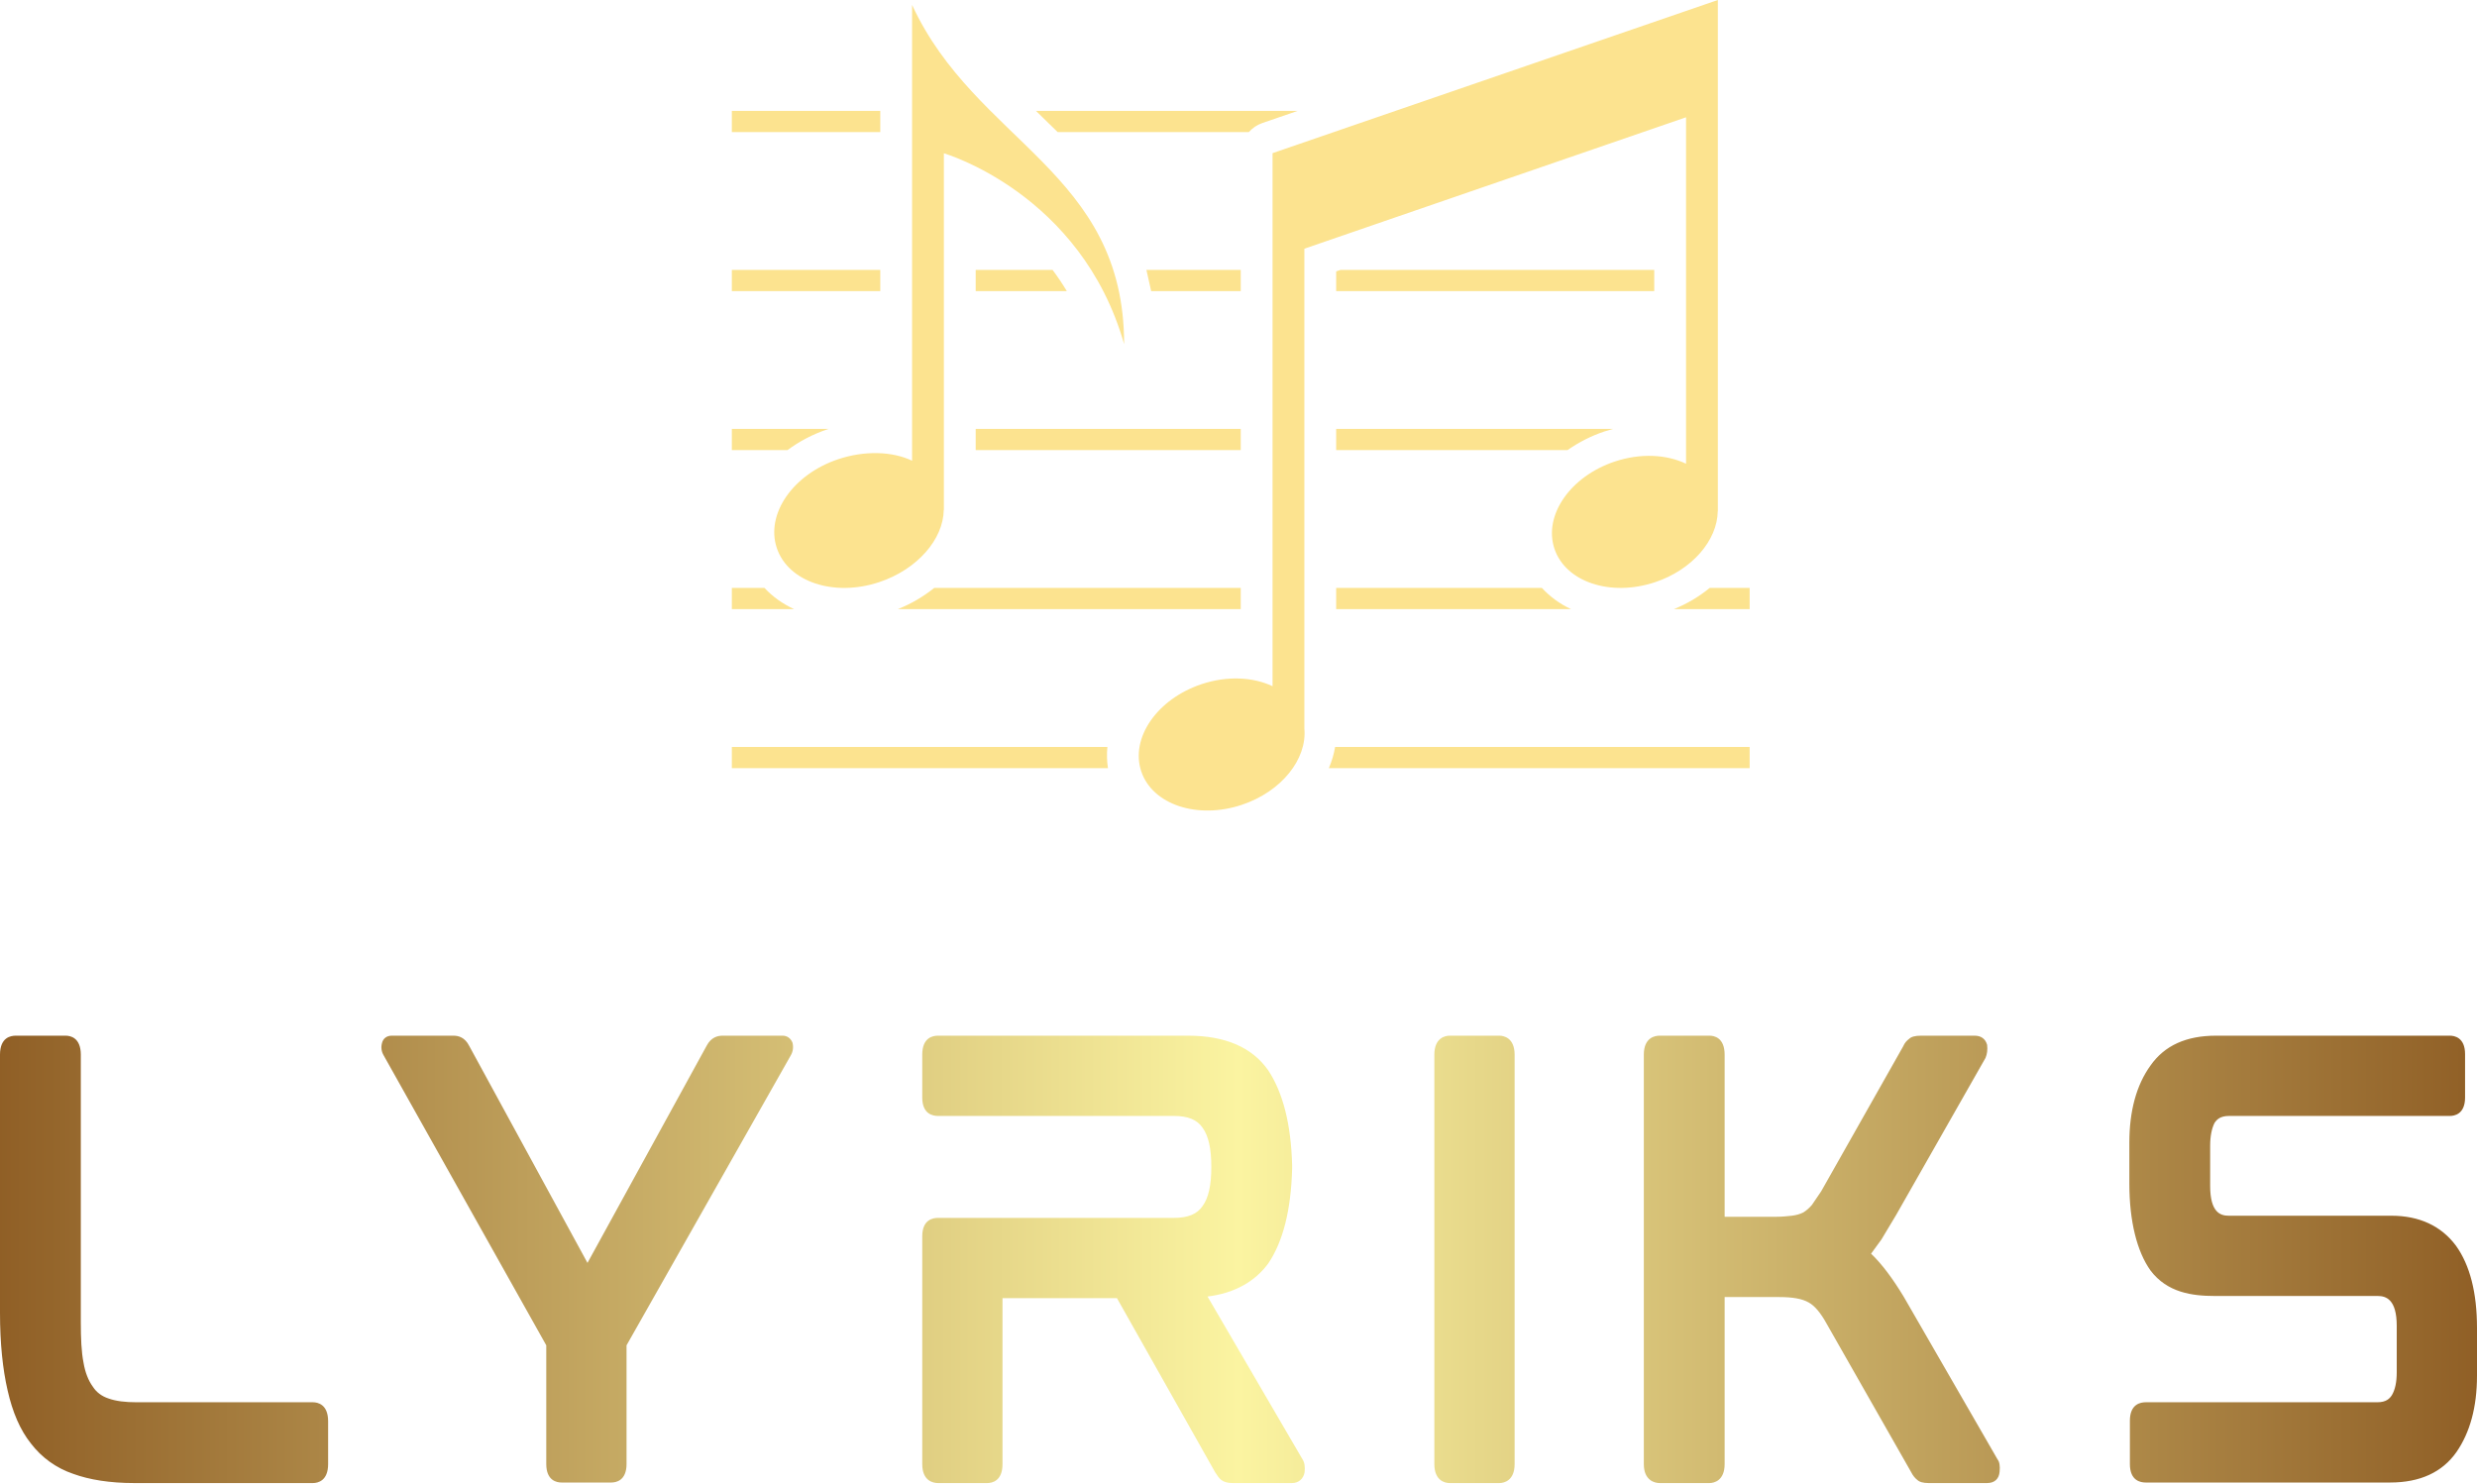
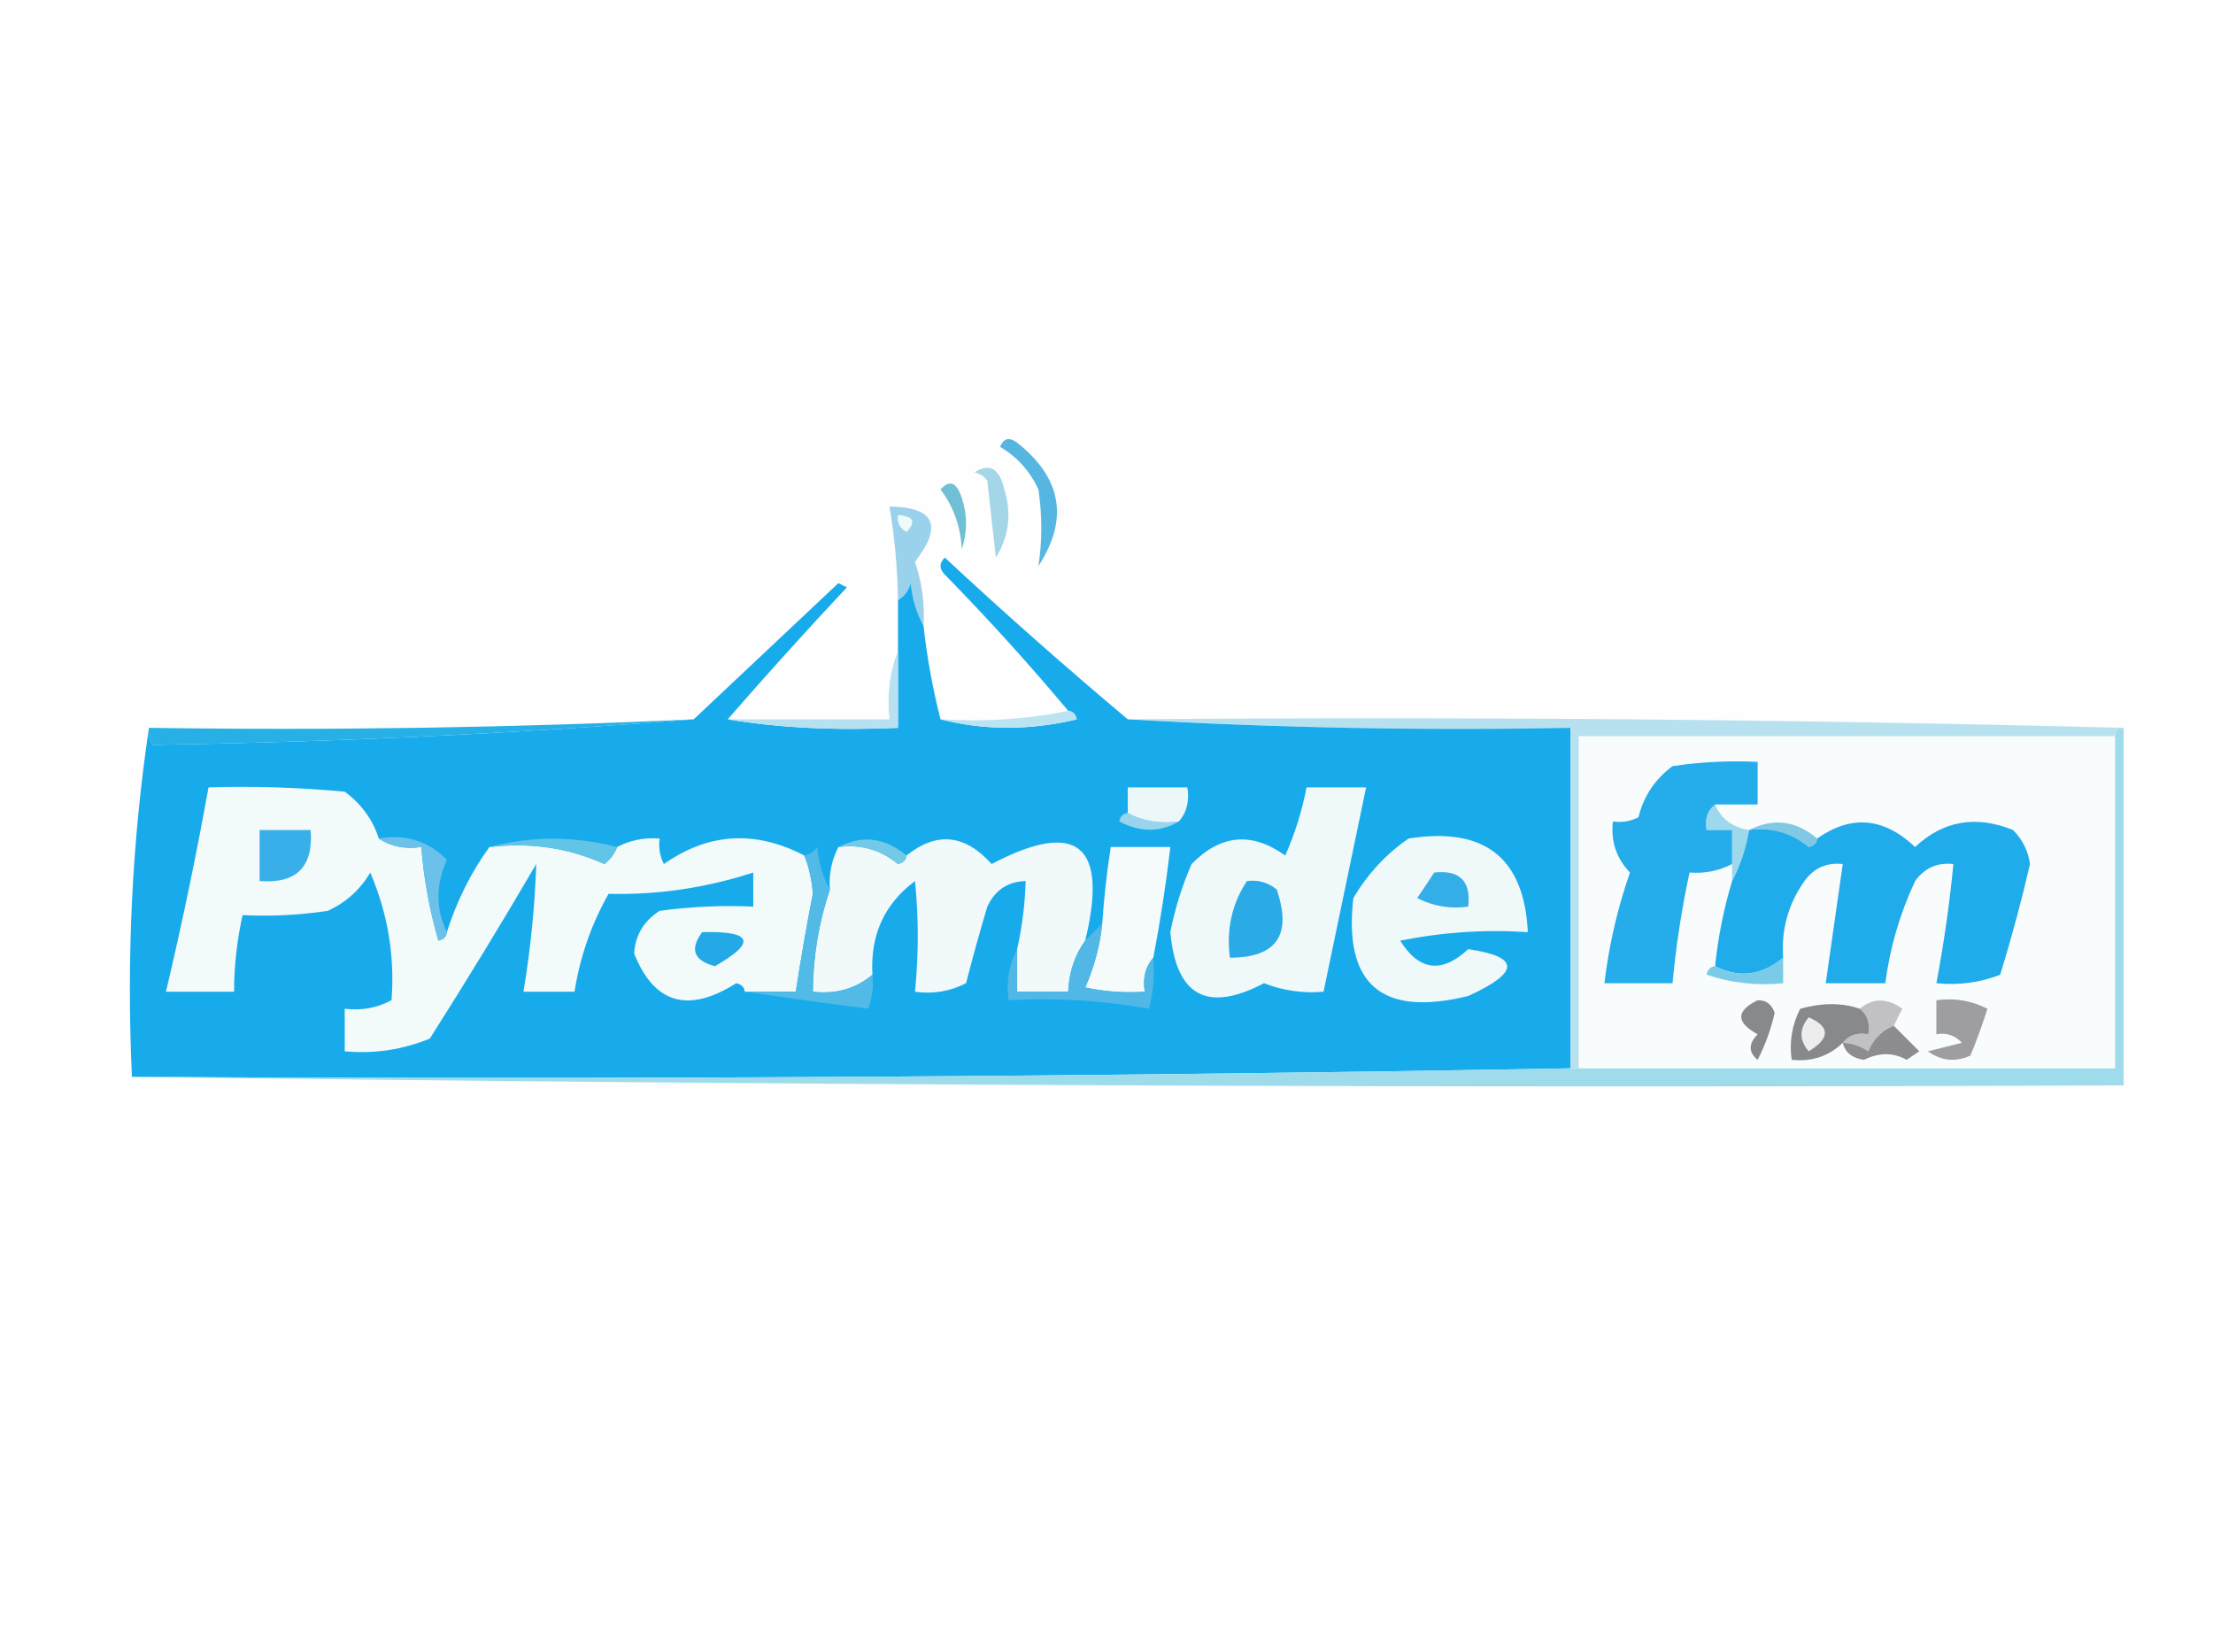
- <svg xmlns="http://www.w3.org/2000/svg" width="220" height="131.741">
-   <defs>
-     <linearGradient id="A">
-       <stop stop-color="#8f5e25" offset="0" />
-       <stop stop-color="#fbf4a1" offset=".5" />
-       <stop stop-color="#8f5e25" offset="1" />
-     </linearGradient>
-   </defs>
-   <path d="M95 8.539L53 22.986V73.27c-1.832-.864-4.27-1.001-6.694-.193-4.192 1.397-6.74 5.078-5.692 8.222s5.295 4.559 9.487 3.162c3.742-1.247 6.166-4.314 5.899-7.195V32l36-12.397v32.681c-1.835-.876-4.286-1.019-6.722-.207-4.192 1.397-6.74 5.078-5.692 8.222s5.295 4.559 9.487 3.162c3.525-1.175 5.878-3.965 5.918-6.692H95V8.539zM19 9v43c-1.869-.892-4.481-.971-6.963-.143-4.269 1.423-6.865 5.172-5.798 8.374s5.393 4.644 9.663 3.221c3.59-1.197 6.047-4.038 6.087-6.816H22V23s12.926 3.741 17 18c0-16.296-14-19-20-32zm18.423 70H2v2h35.476a7.75 7.75 0 0 1-.053-2zM98 81v-2H58.9a8.66 8.66 0 0 1-.591 2H98zM5.078 64H2v2h5.87c-1.081-.501-2.028-1.176-2.792-2zM98 66v-2h-3.769c-.978.804-2.112 1.487-3.377 2H98zm-19.599-2H59v2h22.155a8.74 8.74 0 0 1-2.754-2zM21.09 64a13.4 13.4 0 0 1-3.433 2H50v-2H21.09zM25 49h25v2H25zm-13.875 0H2v2h5.25c1.106-.825 2.395-1.508 3.839-1.99.012-.004.024-.006.036-.01zM59 51h21.822a13.5 13.5 0 0 1 3.507-1.769l.796-.231H59v2zM32.25 34H25v2h8.595c-.427-.712-.877-1.378-1.345-2zM2 34h14v2H2zm57 2h30v-2H59.406l-.406.14zm-17.449 0H50v-2h-8.898l.449 2zm-8.817-15h18.028a2.99 2.99 0 0 1 1.263-.851L55.366 19h-24.68l2.048 2zM2 19h14v2H2z" transform="matrix(.941663 0 0 .941663 63.11667 -8.040863)" fill="#fce38f" />
-   <path d="M26.28 34.08c.36 0 1.12.16 1.12 1.4v3.16c0 1.24-.76 1.4-1.12 1.4h-13.2c-1.76 0-3.28-.24-4.48-.68a6.55 6.55 0 0 1-3.12-2.24c-.8-1-1.36-2.32-1.72-3.92-.36-1.56-.56-3.48-.56-5.72V8.44c0-1.28.8-1.4 1.16-1.4h3.68c.32 0 1.12.12 1.12 1.4v19.72c0 1.2.04 2.2.2 3 .12.72.36 1.32.68 1.76.28.44.68.72 1.16.88.56.2 1.24.28 2.08.28h13zM60.929 7.04c.32 0 .6.2.72.52.08.32.04.64-.12.92l-12.12 21.4v8.76c0 1.24-.8 1.36-1.12 1.36h-3.68c-.32 0-1.12-.12-1.12-1.36v-8.76l-12-21.4a1.15 1.15 0 0 1-.12-.88c.08-.36.36-.56.72-.56h4.56c.36 0 .84.12 1.16.76l8.72 16 8.8-16.04c.32-.6.8-.72 1.16-.72h4.44zm38.329 31.24c.16.24.2.56.16.96-.08.48-.44.8-.92.8h-4.4c-.36 0-.64-.08-.84-.24-.16-.12-.28-.32-.44-.56l-7.24-12.84h-8.44v12.24c0 1.24-.76 1.4-1.12 1.4h-3.64c-.36 0-1.16-.16-1.16-1.4v-16.8c0-1.24.8-1.36 1.16-1.36h17.4c1.04 0 1.72-.28 2.12-.88.44-.6.64-1.56.64-2.88s-.2-2.28-.64-2.88c-.4-.6-1.08-.88-2.12-.88h-17.4c-.36 0-1.16-.12-1.16-1.36V8.44c0-1.28.8-1.4 1.16-1.4h18.44c2.72 0 4.72.84 5.92 2.56 1.08 1.64 1.68 3.96 1.76 7v.24c-.08 3.08-.68 5.4-1.76 7-1 1.36-2.52 2.2-4.48 2.44zm14.529-31.24c.32 0 1.12.16 1.12 1.4v30.2c0 1.24-.8 1.4-1.12 1.4h-3.68c-.32 0-1.12-.16-1.12-1.4V8.44c0-1.24.8-1.4 1.12-1.4h3.68zm29.809 19.24l6.92 12c.16.2.2.52.16.92-.04.52-.36.84-.92.84h-4.32c-.4 0-.68-.08-.84-.24-.16-.12-.32-.32-.44-.56l-6.24-10.96c-.44-.8-.88-1.32-1.32-1.56-.48-.28-1.2-.4-2.16-.4h-4.04v12.32c0 1.24-.8 1.4-1.12 1.4h-3.68c-.32 0-1.16-.16-1.16-1.4V8.44c0-1.28.84-1.4 1.16-1.4h3.68c.32 0 1.12.12 1.12 1.4V20.4h3.68c.52 0 .96-.04 1.28-.08s.6-.12.84-.24c.2-.12.44-.32.64-.56l.68-1 6.04-10.68c.12-.28.28-.44.44-.56.16-.16.44-.24.88-.24h3.96c.48 0 .8.24.92.68.04.36 0 .68-.12.96l-6.6 11.6-1.08 1.8-.76 1.04c.8.76 1.6 1.84 2.4 3.16zm35.969-5.96c2.08 0 3.68.76 4.76 2.2 1.04 1.44 1.56 3.48 1.56 6.08v3.52c0 2.32-.52 4.2-1.52 5.64-1.04 1.48-2.68 2.24-4.88 2.24h-18.04c-.36 0-1.16-.12-1.16-1.36v-3.2c0-1.24.8-1.36 1.16-1.36h17.08c.68 0 .92-.28 1.08-.52.24-.4.36-.96.36-1.68v-3.44c0-1.96-.8-2.2-1.4-2.2h-12c-1.68 0-3.52-.24-4.76-1.88-1-1.4-1.56-3.64-1.56-6.4v-3.04c0-2.32.52-4.24 1.56-5.68 1.04-1.48 2.64-2.2 4.84-2.2h17.24c.32 0 1.12.12 1.12 1.36v3.2c0 1.24-.8 1.36-1.12 1.36h-16.28c-.68 0-.92.28-1.08.52-.2.4-.32.96-.32 1.68v2.96c0 1.96.76 2.2 1.36 2.2h12z" transform="matrix(1.204259 0 0 1.204259 -3.853629 83.52203)" fill="url(#A)" />
+ <svg xmlns="http://www.w3.org/2000/svg" version="1.1" width="260px" height="194px" style="shape-rendering:geometricPrecision; text-rendering:geometricPrecision; image-rendering:optimizeQuality; fill-rule:evenodd; clip-rule:evenodd">
+   <g>
+     <path style="opacity:1" fill="#fefefe" d="M -0.5,-0.5 C 86.167,-0.5 172.833,-0.5 259.5,-0.5C 259.5,64.167 259.5,128.833 259.5,193.5C 172.833,193.5 86.167,193.5 -0.5,193.5C -0.5,128.833 -0.5,64.167 -0.5,-0.5 Z" />
+   </g>
+   <g>
+     <path style="opacity:1" fill="#55b7e1" d="M 117.5,52.5 C 117.897,51.475 118.563,51.308 119.5,52C 124.752,56.156 125.585,60.989 122,66.5C 122.456,63.572 122.456,60.572 122,57.5C 121.004,55.34 119.504,53.673 117.5,52.5 Z" />
+   </g>
+   <g>
+     <path style="opacity:1" fill="#6fc0d6" d="M 110.5,57.5 C 111.566,56.308 112.399,56.641 113,58.5C 113.667,60.5 113.667,62.5 113,64.5C 112.844,61.809 112.011,59.476 110.5,57.5 Z" />
+   </g>
+   <g>
+     <path style="opacity:1" fill="#a4d6e7" d="M 114.5,55.5 C 116.267,54.35 117.433,55.017 118,57.5C 118.874,60.379 118.54,63.045 117,65.5C 116.667,62.5 116.333,59.5 116,56.5C 115.617,55.944 115.117,55.611 114.5,55.5 Z" />
+   </g>
+   <g>
+     <path style="opacity:1" fill="#9bd2eb" d="M 108.5,73.5 C 107.698,72.048 107.198,70.382 107,68.5C 106.722,69.416 106.222,70.082 105.5,70.5C 105.448,66.802 105.114,63.135 104.5,59.5C 109.806,59.574 110.806,61.74 107.5,66C 108.322,68.434 108.656,70.934 108.5,73.5 Z" />
+   </g>
+   <g>
+     <path style="opacity:1" fill="#effafa" d="M 105.5,60.5 C 107.337,60.639 107.67,61.306 106.5,62.5C 105.702,62.043 105.369,61.376 105.5,60.5 Z" />
+   </g>
+   <g>
+     <path style="opacity:1" fill="#b7e1ee" d="M 132.5,84.5 C 171.67,84.168 210.67,84.501 249.5,85.5C 248.833,85.5 248.5,85.833 248.5,86.5C 227.5,86.5 206.5,86.5 185.5,86.5C 185.5,99.5 185.5,112.5 185.5,125.5C 185.167,125.5 184.833,125.5 184.5,125.5C 184.5,112.167 184.5,98.833 184.5,85.5C 166.992,85.83 149.659,85.497 132.5,84.5 Z" />
+   </g>
+   <g>
+     <path style="opacity:1" fill="#26b0e5" d="M 81.5,84.5 C 60.618,86.172 39.451,87.172 18,87.5C 17.536,86.906 17.369,86.239 17.5,85.5C 38.909,85.822 60.242,85.488 81.5,84.5 Z" />
+   </g>
+   <g>
+     <path style="opacity:1" fill="#f9fcfc" d="M 248.5,86.5 C 248.5,99.5 248.5,112.5 248.5,125.5C 227.5,125.5 206.5,125.5 185.5,125.5C 185.5,112.5 185.5,99.5 185.5,86.5C 206.5,86.5 227.5,86.5 248.5,86.5 Z" />
+   </g>
+   <g>
+     <path style="opacity:1" fill="#9ed8ed" d="M 201.5,94.5 C 202.211,96.201 203.545,97.201 205.5,97.5C 205.125,99.698 204.458,101.698 203.5,103.5C 203.5,102.833 203.5,102.167 203.5,101.5C 203.5,100.167 203.5,98.833 203.5,97.5C 202.5,97.5 201.5,97.5 200.5,97.5C 200.263,96.209 200.596,95.209 201.5,94.5 Z" />
+   </g>
+   <g>
+     <path style="opacity:1" fill="#25aceb" d="M 201.5,94.5 C 200.596,95.209 200.263,96.209 200.5,97.5C 201.5,97.5 202.5,97.5 203.5,97.5C 203.5,98.833 203.5,100.167 203.5,101.5C 201.958,102.301 200.292,102.634 198.5,102.5C 197.575,106.79 196.909,111.124 196.5,115.5C 193.833,115.5 191.167,115.5 188.5,115.5C 189.026,111.064 190.026,106.731 191.5,102.5C 189.896,100.821 189.229,98.821 189.5,96.5C 190.552,96.65 191.552,96.483 192.5,96C 193.104,93.532 194.438,91.532 196.5,90C 199.817,89.502 203.15,89.335 206.5,89.5C 206.5,91.167 206.5,92.833 206.5,94.5C 204.833,94.5 203.167,94.5 201.5,94.5 Z" />
+   </g>
+   <g>
+     <path style="opacity:1" fill="#80c8e3" d="M 205.5,97.5 C 208.33,96.063 210.997,96.396 213.5,98.5C 213.44,99.043 213.107,99.376 212.5,99.5C 210.477,97.827 208.144,97.16 205.5,97.5 Z" />
+   </g>
+   <g>
+     <path style="opacity:1" fill="#20abeb" d="M 209.5,112.5 C 206.997,114.604 204.33,114.937 201.5,113.5C 201.851,110.097 202.518,106.763 203.5,103.5C 204.458,101.698 205.125,99.698 205.5,97.5C 208.144,97.16 210.477,97.827 212.5,99.5C 213.107,99.376 213.44,99.043 213.5,98.5C 217.488,95.685 221.321,96.018 225,99.5C 228.301,96.405 232.134,95.738 236.5,97.5C 237.611,98.611 238.278,99.945 238.5,101.5C 237.489,105.877 236.322,110.21 235,114.5C 232.619,115.435 230.119,115.768 227.5,115.5C 228.376,110.868 229.043,106.201 229.5,101.5C 227.61,101.297 226.11,101.963 225,103.5C 223.21,107.327 222.044,111.327 221.5,115.5C 219.167,115.5 216.833,115.5 214.5,115.5C 215.167,110.833 215.833,106.167 216.5,101.5C 214.61,101.297 213.11,101.963 212,103.5C 210.092,106.206 209.259,109.206 209.5,112.5 Z" />
+   </g>
+   <g>
+     <path style="opacity:1" fill="#18abec" d="M 132.5,84.5 C 149.659,85.497 166.992,85.83 184.5,85.5C 184.5,98.833 184.5,112.167 184.5,125.5C 128.336,126.499 72.002,126.832 15.5,126.5C 14.851,112.459 15.518,98.792 17.5,85.5C 17.369,86.239 17.536,86.906 18,87.5C 39.451,87.172 60.618,86.172 81.5,84.5C 87.12,79.216 92.787,73.883 98.5,68.5C 98.833,68.667 99.167,68.833 99.5,69C 94.709,74.104 90.042,79.271 85.5,84.5C 91.408,85.499 98.075,85.833 105.5,85.5C 105.5,82.5 105.5,79.5 105.5,76.5C 105.5,74.5 105.5,72.5 105.5,70.5C 106.222,70.082 106.722,69.416 107,68.5C 107.198,70.382 107.698,72.048 108.5,73.5C 108.911,77.222 109.578,80.888 110.5,84.5C 115.68,85.815 121.014,85.815 126.5,84.5C 126.376,83.893 126.043,83.56 125.5,83.5C 120.908,78.01 116.074,72.676 111,67.5C 110.333,66.833 110.333,66.167 111,65.5C 118.038,72.042 125.205,78.375 132.5,84.5 Z" />
+   </g>
+   <g>
+     <path style="opacity:1" fill="#f5fbfb" d="M 135.5,112.5 C 134.566,113.568 134.232,114.901 134.5,116.5C 132.143,116.663 129.81,116.497 127.5,116C 128.554,113.618 129.221,111.118 129.5,108.5C 129.704,105.482 130.037,102.482 130.5,99.5C 132.833,99.5 135.167,99.5 137.5,99.5C 136.993,103.86 136.327,108.193 135.5,112.5 Z" />
+   </g>
+   <g>
+     <path style="opacity:1" fill="#f3fafa" d="M 44.5,98.5 C 45.919,99.451 47.585,99.784 49.5,99.5C 49.795,103.228 50.461,106.895 51.5,110.5C 52.107,110.376 52.44,110.043 52.5,109.5C 53.675,105.817 55.341,102.484 57.5,99.5C 62.322,98.935 66.822,99.601 71,101.5C 71.717,100.956 72.217,100.289 72.5,99.5C 74.042,98.699 75.709,98.366 77.5,98.5C 77.35,99.552 77.517,100.552 78,101.5C 83.231,97.831 88.731,97.497 94.5,100.5C 95.061,101.908 95.395,103.408 95.5,105C 94.75,108.83 94.083,112.663 93.5,116.5C 91.5,116.5 89.5,116.5 87.5,116.5C 87.44,115.957 87.107,115.624 86.5,115.5C 80.847,119.077 76.847,117.911 74.5,112C 74.643,109.849 75.643,108.182 77.5,107C 81.152,106.501 84.818,106.335 88.5,106.5C 88.5,105.167 88.5,103.833 88.5,102.5C 82.883,104.314 77.217,105.148 71.5,105C 69.47,108.589 68.137,112.422 67.5,116.5C 65.5,116.5 63.5,116.5 61.5,116.5C 62.336,111.496 62.836,106.496 63,101.5C 58.959,108.417 54.792,115.25 50.5,122C 47.312,123.316 43.978,123.816 40.5,123.5C 40.5,121.833 40.5,120.167 40.5,118.5C 42.467,118.739 44.3,118.406 46,117.5C 46.397,112.315 45.564,107.315 43.5,102.5C 42.307,104.527 40.64,106.027 38.5,107C 35.183,107.498 31.85,107.665 28.5,107.5C 27.841,110.455 27.508,113.455 27.5,116.5C 24.833,116.5 22.167,116.5 19.5,116.5C 21.381,108.545 23.048,100.545 24.5,92.5C 29.844,92.334 35.177,92.501 40.5,93C 42.464,94.451 43.797,96.284 44.5,98.5 Z" />
+   </g>
+   <g>
+     <path style="opacity:1" fill="#6cc1ea" d="M 44.5,98.5 C 47.665,97.963 50.331,98.797 52.5,101C 51.183,103.937 51.183,106.77 52.5,109.5C 52.44,110.043 52.107,110.376 51.5,110.5C 50.461,106.895 49.795,103.228 49.5,99.5C 47.585,99.784 45.919,99.451 44.5,98.5 Z" />
+   </g>
+   <g>
+     <path style="opacity:1" fill="#eff9fa" d="M 165.5,98.5 C 174.41,97.096 179.076,100.763 179.5,109.5C 174.456,109.173 169.456,109.506 164.5,110.5C 166.729,114.055 169.396,114.388 172.5,111.5C 178.592,112.391 178.592,114.224 172.5,117C 162.343,119.5 157.843,115.666 159,105.5C 160.694,102.642 162.861,100.309 165.5,98.5 Z" />
+   </g>
+   <g>
+     <path style="opacity:1" fill="#34aee7" d="M 168.5,102.5 C 171.5,102.167 172.833,103.5 172.5,106.5C 170.396,106.799 168.396,106.466 166.5,105.5C 167.193,104.482 167.859,103.482 168.5,102.5 Z" />
+   </g>
+   <g>
+     <path style="opacity:1" fill="#f0f9fa" d="M 153.5,92.5 C 155.833,92.5 158.167,92.5 160.5,92.5C 158.833,100.5 157.167,108.5 155.5,116.5C 153.08,116.708 150.747,116.374 148.5,115.5C 141.836,119.001 138.17,117.001 137.5,109.5C 138.039,106.752 138.872,104.085 140,101.5C 143.397,98.019 147.064,97.686 151,100.5C 152.144,97.92 152.978,95.253 153.5,92.5 Z" />
+   </g>
+   <g>
+     <path style="opacity:1" fill="#f1f9fa" d="M 127.5,110.5 C 126.262,112.214 125.595,114.214 125.5,116.5C 123.5,116.5 121.5,116.5 119.5,116.5C 119.5,114.833 119.5,113.167 119.5,111.5C 120.092,108.873 120.425,106.206 120.5,103.5C 118.408,103.561 116.908,104.561 116,106.5C 115.103,109.49 114.269,112.49 113.5,115.5C 111.604,116.466 109.604,116.799 107.5,116.5C 107.936,112.089 107.936,107.756 107.5,103.5C 103.897,106.188 102.23,109.855 102.5,114.5C 100.544,116.148 98.211,116.815 95.5,116.5C 95.529,112.36 96.196,108.36 97.5,104.5C 97.366,102.708 97.699,101.042 98.5,99.5C 101.144,99.16 103.477,99.827 105.5,101.5C 106.107,101.376 106.44,101.043 106.5,100.5C 110.036,97.666 113.369,97.999 116.5,101.5C 126.566,96.22 130.233,99.22 127.5,110.5 Z" />
+   </g>
+   <g>
+     <path style="opacity:1" fill="#73cae7" d="M 98.5,99.5 C 101.33,98.063 103.997,98.396 106.5,100.5C 106.44,101.043 106.107,101.376 105.5,101.5C 103.477,99.827 101.144,99.16 98.5,99.5 Z" />
+   </g>
+   <g>
+     <path style="opacity:1" fill="#62c4e6" d="M 57.5,99.5 C 62.4,98.2 67.4,98.2 72.5,99.5C 72.217,100.289 71.717,100.956 71,101.5C 66.822,99.601 62.322,98.935 57.5,99.5 Z" />
+   </g>
+   <g>
+     <path style="opacity:1" fill="#39afea" d="M 30.5,97.5 C 32.5,97.5 34.5,97.5 36.5,97.5C 36.833,101.833 34.833,103.833 30.5,103.5C 30.5,101.5 30.5,99.5 30.5,97.5 Z" />
+   </g>
+   <g>
+     <path style="opacity:1" fill="#98d4ed" d="M 132.5,95.5 C 134.265,96.461 136.265,96.795 138.5,96.5C 136.307,97.797 133.973,97.797 131.5,96.5C 131.624,95.893 131.957,95.56 132.5,95.5 Z" />
+   </g>
+   <g>
+     <path style="opacity:1" fill="#ebf7f8" d="M 138.5,96.5 C 136.265,96.795 134.265,96.461 132.5,95.5C 132.5,94.5 132.5,93.5 132.5,92.5C 134.833,92.5 137.167,92.5 139.5,92.5C 139.768,94.099 139.434,95.432 138.5,96.5 Z" />
+   </g>
+   <g>
+     <path style="opacity:1" fill="#bbe4f3" d="M 125.5,83.5 C 126.043,83.56 126.376,83.893 126.5,84.5C 121.014,85.815 115.68,85.815 110.5,84.5C 115.695,84.82 120.695,84.487 125.5,83.5 Z" />
+   </g>
+   <g>
+     <path style="opacity:1" fill="#b7e1f1" d="M 105.5,76.5 C 105.5,79.5 105.5,82.5 105.5,85.5C 98.075,85.833 91.408,85.499 85.5,84.5C 91.833,84.5 98.167,84.5 104.5,84.5C 104.194,81.615 104.527,78.948 105.5,76.5 Z" />
+   </g>
+   <g>
+     <path style="opacity:1" fill="#2aabe7" d="M 146.5,103.5 C 147.822,103.33 148.989,103.663 150,104.5C 151.822,109.829 149.989,112.496 144.5,112.5C 144.065,109.162 144.732,106.162 146.5,103.5 Z" />
+   </g>
+   <g>
+     <path style="opacity:1" fill="#24a9e7" d="M 82.5,109.5 C 88.418,109.352 88.918,110.686 84,113.5C 81.5,112.842 81,111.509 82.5,109.5 Z" />
+   </g>
+   <g>
+     <path style="opacity:1" fill="#7acbe8" d="M 209.5,112.5 C 209.5,113.5 209.5,114.5 209.5,115.5C 206.428,115.817 203.428,115.484 200.5,114.5C 200.624,113.893 200.957,113.56 201.5,113.5C 204.33,114.937 206.997,114.604 209.5,112.5 Z" />
+   </g>
+   <g>
+     <path style="opacity:1" fill="#51bae6" d="M 97.5,104.5 C 96.196,108.36 95.529,112.36 95.5,116.5C 98.211,116.815 100.544,116.148 102.5,114.5C 102.657,115.873 102.49,117.207 102,118.5C 97.066,117.856 92.233,117.19 87.5,116.5C 89.5,116.5 91.5,116.5 93.5,116.5C 94.083,112.663 94.75,108.83 95.5,105C 95.395,103.408 95.061,101.908 94.5,100.5C 95.117,100.389 95.617,100.056 96,99.5C 96.198,101.382 96.698,103.048 97.5,104.5 Z" />
+   </g>
+   <g>
+     <path style="opacity:1" fill="#51b7e6" d="M 129.5,108.5 C 129.221,111.118 128.554,113.618 127.5,116C 129.81,116.497 132.143,116.663 134.5,116.5C 134.232,114.901 134.566,113.568 135.5,112.5C 135.662,114.527 135.495,116.527 135,118.5C 129.593,117.527 124.093,117.193 118.5,117.5C 118.205,115.265 118.539,113.265 119.5,111.5C 119.5,113.167 119.5,114.833 119.5,116.5C 121.5,116.5 123.5,116.5 125.5,116.5C 125.595,114.214 126.262,112.214 127.5,110.5C 128.167,109.833 128.833,109.167 129.5,108.5 Z" />
+   </g>
+   <g>
+     <path style="opacity:1" fill="#c1c1c4" d="M 218.5,118.5 C 220.035,117.212 221.701,117.212 223.5,118.5C 223.137,119.183 222.804,119.85 222.5,120.5C 221.141,121.007 220.141,122.007 219.5,123.5C 218.583,122.873 217.583,122.539 216.5,122.5C 217.209,121.596 218.209,121.263 219.5,121.5C 219.737,120.209 219.404,119.209 218.5,118.5 Z" />
+   </g>
+   <g>
+     <path style="opacity:1" fill="#88898d" d="M 218.5,118.5 C 219.404,119.209 219.737,120.209 219.5,121.5C 218.209,121.263 217.209,121.596 216.5,122.5C 214.858,124.081 212.858,124.747 210.5,124.5C 210.201,122.396 210.534,120.396 211.5,118.5C 214.095,117.78 216.429,117.78 218.5,118.5 Z" />
+   </g>
+   <g>
+     <path style="opacity:1" fill="#9e9ea2" d="M 227.5,117.5 C 229.604,117.201 231.604,117.534 233.5,118.5C 232.907,120.382 232.24,122.215 231.5,124C 229.741,124.798 228.074,124.631 226.5,123.5C 227.833,123.167 229.167,122.833 230.5,122.5C 229.675,121.614 228.675,121.281 227.5,121.5C 227.5,120.167 227.5,118.833 227.5,117.5 Z" />
+   </g>
+   <g>
+     <path style="opacity:1" fill="#88898d" d="M 206.5,117.5 C 207.497,117.47 208.164,117.97 208.5,119C 208.062,120.92 207.395,122.754 206.5,124.5C 205.41,123.609 205.41,122.609 206.5,121.5C 203.929,120.095 203.929,118.762 206.5,117.5 Z" />
+   </g>
+   <g>
+     <path style="opacity:1" fill="#ededee" d="M 212.5,119.5 C 215.041,120.623 215.041,121.956 212.5,123.5C 211.374,122.192 211.374,120.858 212.5,119.5 Z" />
+   </g>
+   <g>
+     <path style="opacity:1" fill="#8d8c90" d="M 222.5,120.5 C 223.452,121.452 224.452,122.452 225.5,123.5C 225,123.833 224.5,124.167 224,124.5C 222.445,123.622 220.779,123.622 219,124.5C 217.624,124.316 216.791,123.649 216.5,122.5C 217.583,122.539 218.583,122.873 219.5,123.5C 220.141,122.007 221.141,121.007 222.5,120.5 Z" />
+   </g>
+   <g>
+     <path style="opacity:1" fill="#9edceb" d="M 249.5,85.5 C 249.5,99.5 249.5,113.5 249.5,127.5C 171.332,127.833 93.332,127.499 15.5,126.5C 72.002,126.832 128.336,126.499 184.5,125.5C 184.833,125.5 185.167,125.5 185.5,125.5C 206.5,125.5 227.5,125.5 248.5,125.5C 248.5,112.5 248.5,99.5 248.5,86.5C 248.5,85.833 248.833,85.5 249.5,85.5 Z" />
+   </g>
</svg>
